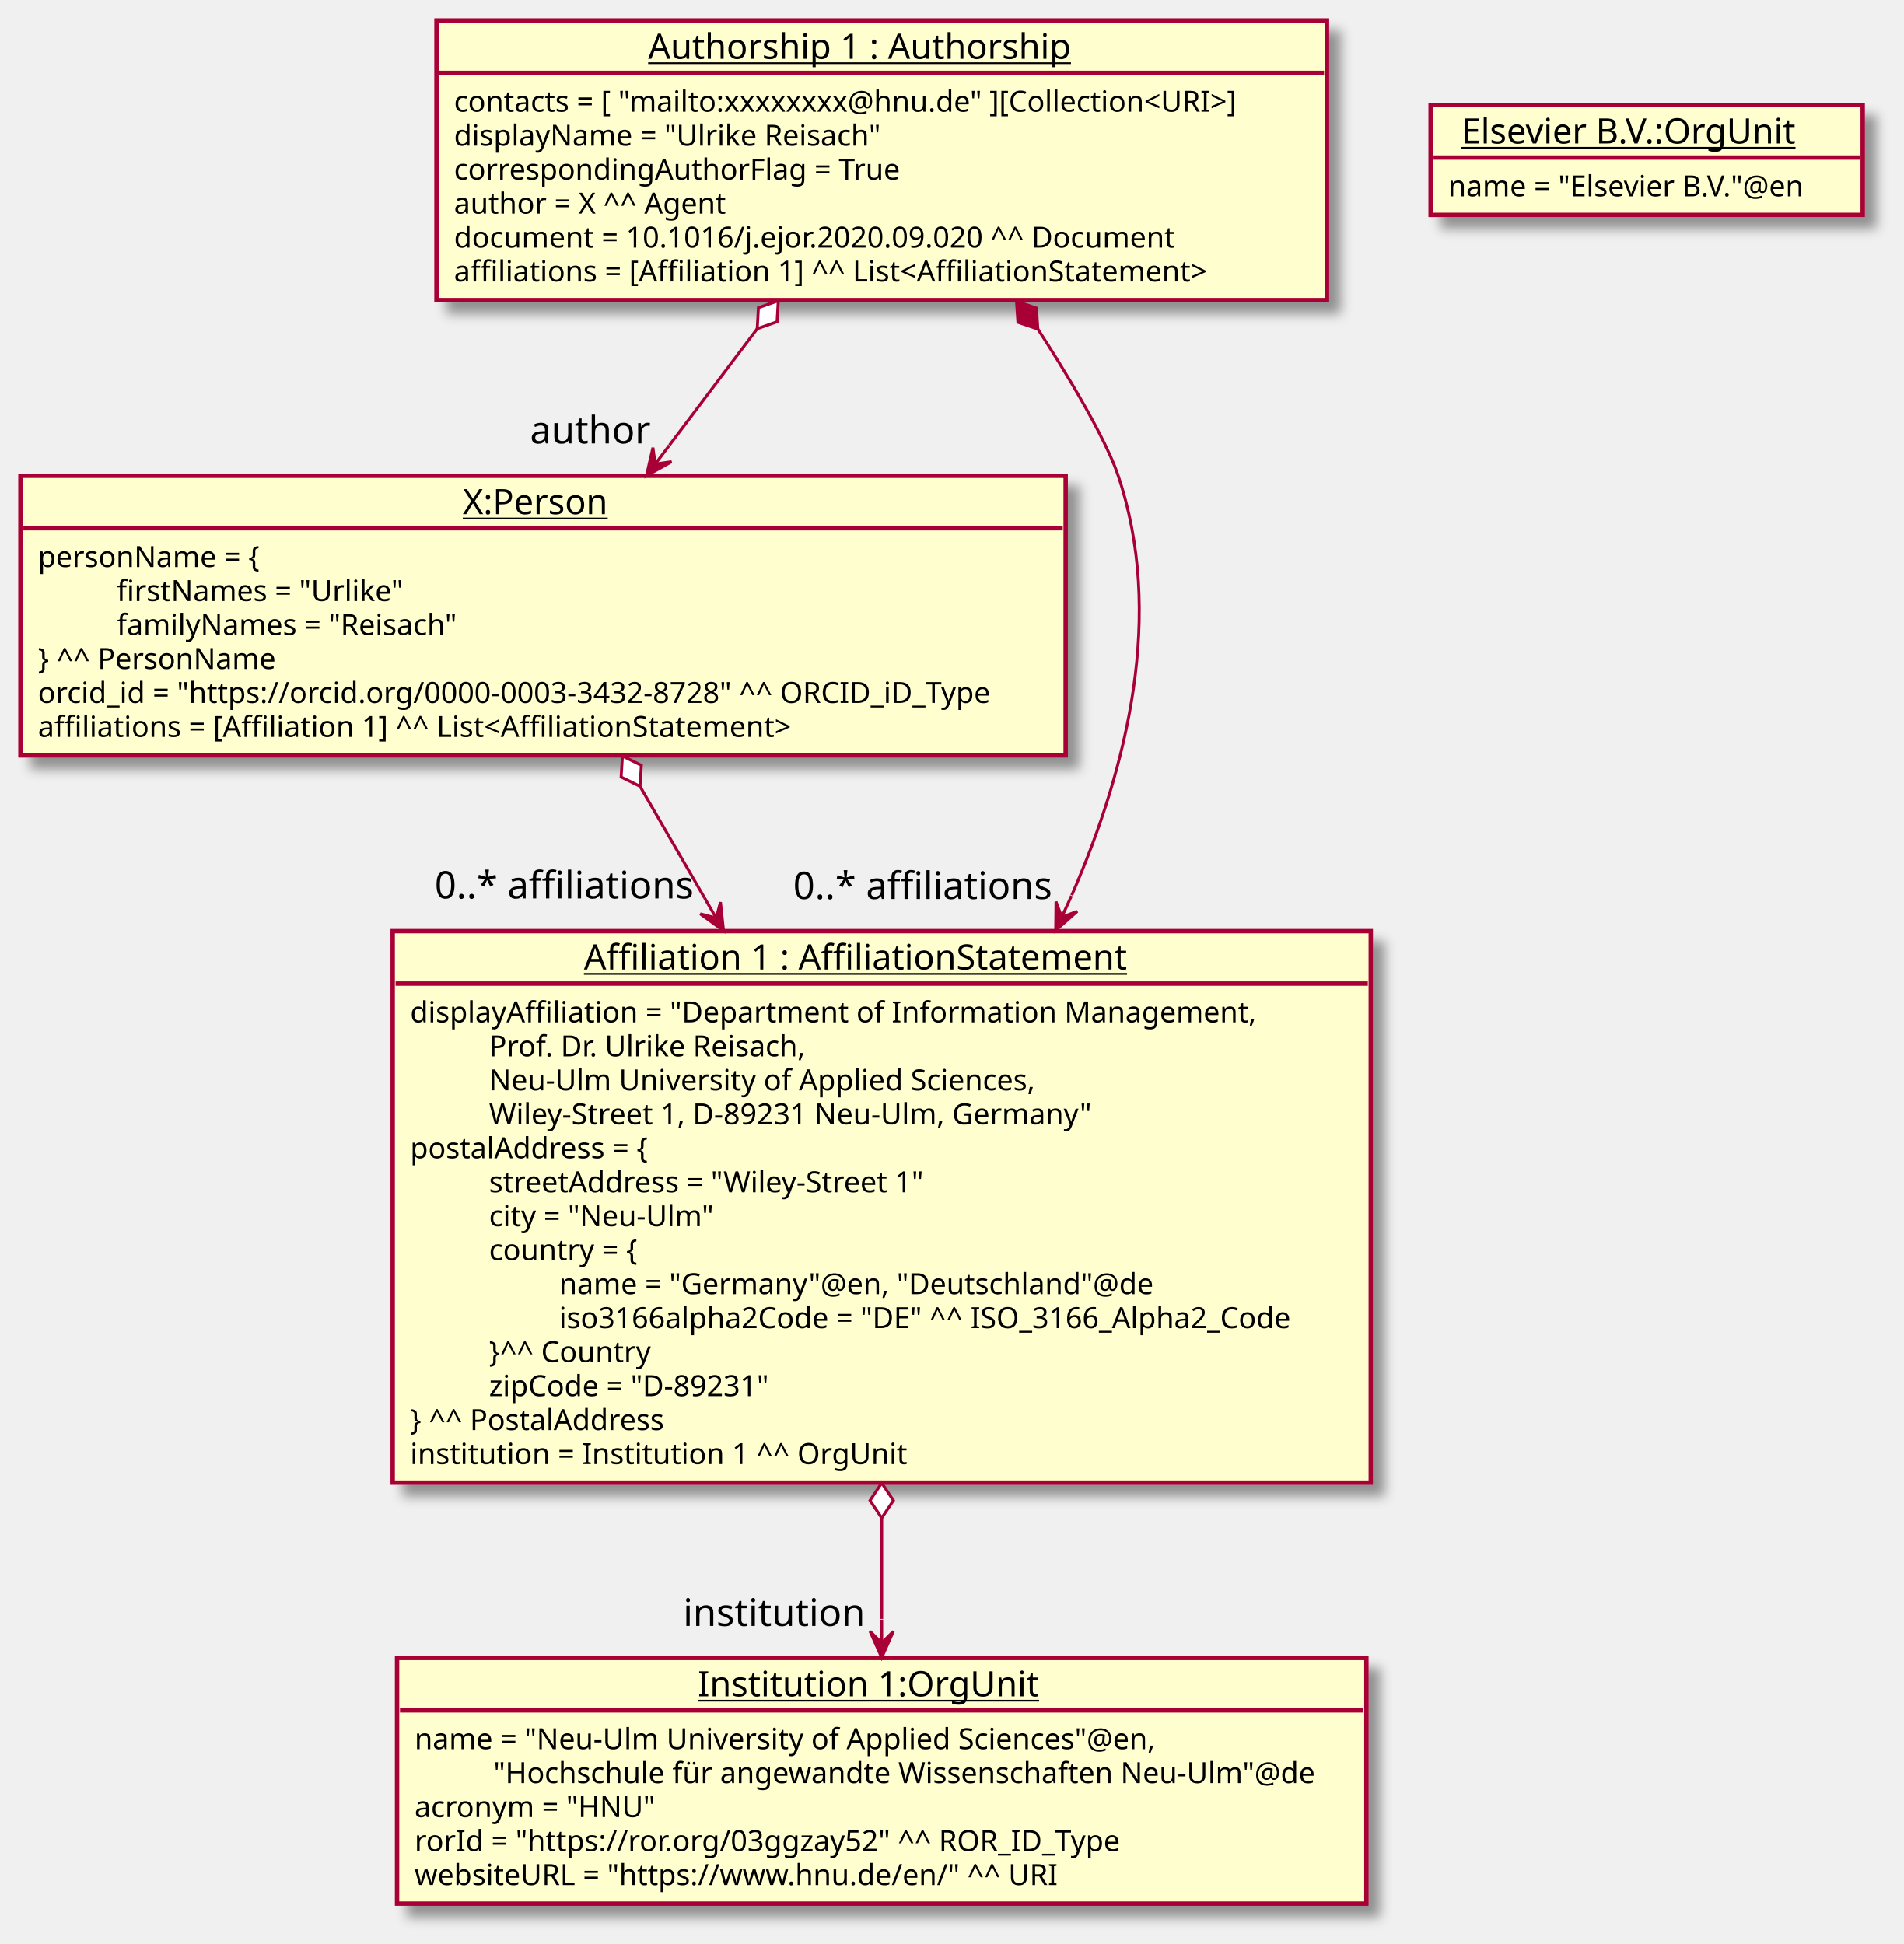
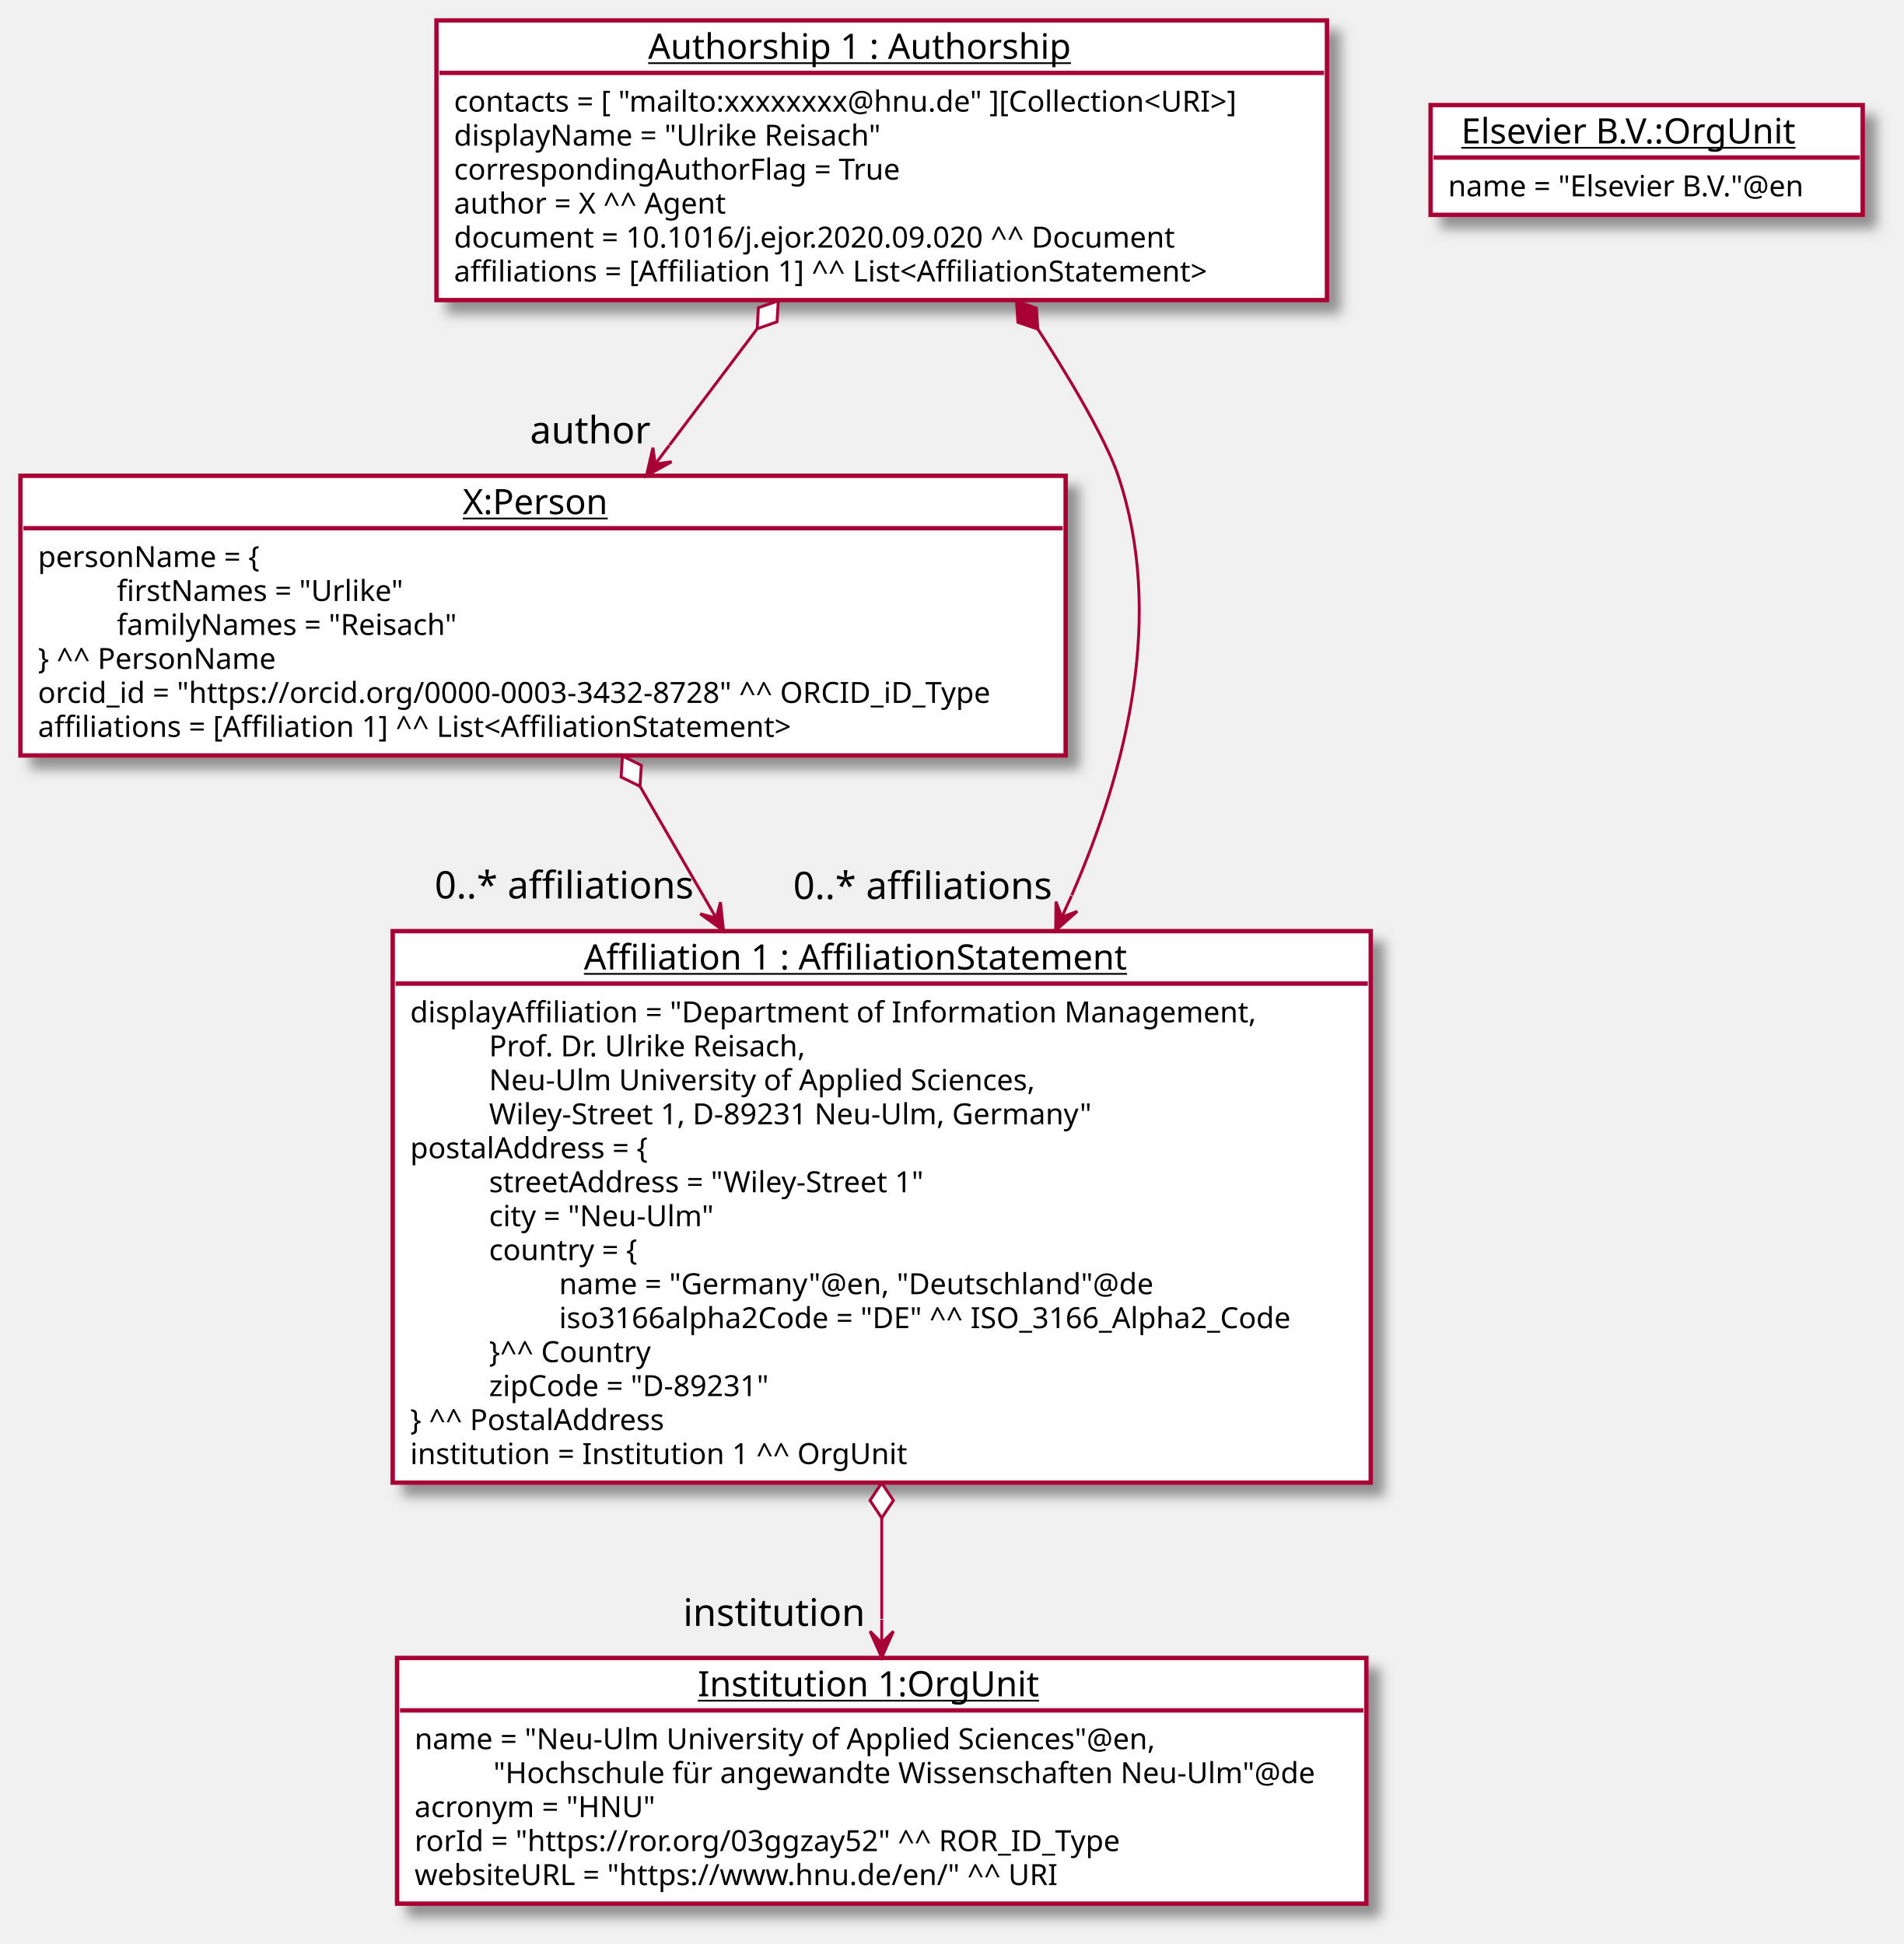
<svg xmlns="http://www.w3.org/2000/svg" contentScriptType="application/ecmascript" contentStyleType="text/css" height="666px" preserveAspectRatio="none" style="width:652px;height:666px;background:#FFFFFF;" version="1.1" viewBox="0 0 652 666" width="652px" zoomAndPan="magnify">
  <defs>
-     <filter height="300%" id="f1v7vfk4nx60z3" width="300%" x="-1" y="-1">
+     <filter height="300%" id="f1aqzwtz0pjrvy" width="300%" x="-1" y="-1">
      <feGaussianBlur result="blurOut" stdDeviation="2.0" />
      <feColorMatrix in="blurOut" result="blurOut2" type="matrix" values="0 0 0 0 0 0 0 0 0 0 0 0 0 0 0 0 0 0 .4 0" />
      <feOffset dx="4.0" dy="4.0" in="blurOut2" result="blurOut3" />
      <feBlend in="SourceGraphic" in2="blurOut3" mode="normal" />
    </filter>
  </defs>
  <g>
-     <rect fill="#FEFECE" filter="url(#f1v7vfk4nx60z3)" height="95.812" style="stroke:#A80036;stroke-width:1.5;" width="358" x="7" y="163" />
+     <rect fill="#FFFFFF" filter="url(#f1aqzwtz0pjrvy)" height="95.812" style="stroke:#A80036;stroke-width:1.5;" width="358" x="7" y="163" />
    <text fill="#000000" font-family="sans-serif" font-size="12" lengthAdjust="spacing" text-decoration="underline" textLength="55" x="158.5" y="176.139">X:Person</text>
    <line style="stroke:#A80036;stroke-width:1.5;" x1="8" x2="364" y1="180.969" y2="180.969" />
    <text fill="#000000" font-family="sans-serif" font-size="10" lengthAdjust="spacing" textLength="83" x="13" y="194.251">personName = {</text>
    <text fill="#000000" font-family="sans-serif" font-size="10" lengthAdjust="spacing" textLength="105" x="40" y="205.892">firstNames = "Urlike"</text>
    <text fill="#000000" font-family="sans-serif" font-size="10" lengthAdjust="spacing" textLength="126" x="40" y="217.532">familyNames = "Reisach"</text>
    <text fill="#000000" font-family="sans-serif" font-size="10" lengthAdjust="spacing" textLength="92" x="13" y="229.173">} ^^ PersonName</text>
    <text fill="#000000" font-family="sans-serif" font-size="10" lengthAdjust="spacing" textLength="346" x="13" y="240.814">orcid_id = "https://orcid.org/0000-0003-3432-8728" ^^ ORCID_iD_Type</text>
    <text fill="#000000" font-family="sans-serif" font-size="10" lengthAdjust="spacing" textLength="278" x="13" y="252.454">affiliations = [Affiliation 1] ^^ List&lt;AffiliationStatement&gt;</text>
-     <rect fill="#FEFECE" filter="url(#f1v7vfk4nx60z3)" height="84.172" style="stroke:#A80036;stroke-width:1.5;" width="332" x="136" y="568" />
+     <rect fill="#FFFFFF" filter="url(#f1aqzwtz0pjrvy)" height="84.172" style="stroke:#A80036;stroke-width:1.5;" width="332" x="136" y="568" />
    <text fill="#000000" font-family="sans-serif" font-size="12" lengthAdjust="spacing" text-decoration="underline" textLength="126" x="239" y="581.139">Institution 1:OrgUnit</text>
    <line style="stroke:#A80036;stroke-width:1.5;" x1="137" x2="467" y1="585.969" y2="585.969" />
    <text fill="#000000" font-family="sans-serif" font-size="10" lengthAdjust="spacing" textLength="270" x="142" y="599.251">name = "Neu-Ulm University of Applied Sciences"@en,</text>
    <text fill="#000000" font-family="sans-serif" font-size="10" lengthAdjust="spacing" textLength="293" x="169" y="610.892">"Hochschule für angewandte Wissenschaften Neu-Ulm"@de</text>
    <text fill="#000000" font-family="sans-serif" font-size="10" lengthAdjust="spacing" textLength="91" x="142" y="622.532">acronym = "HNU"</text>
    <text fill="#000000" font-family="sans-serif" font-size="10" lengthAdjust="spacing" textLength="258" x="142" y="634.173">rorId = "https://ror.org/03ggzay52" ^^ ROR_ID_Type</text>
    <text fill="#000000" font-family="sans-serif" font-size="10" lengthAdjust="spacing" textLength="234" x="142" y="645.813">websiteURL = "https://www.hnu.de/en/" ^^ URI</text>
-     <rect fill="#FEFECE" filter="url(#f1v7vfk4nx60z3)" height="37.609" style="stroke:#A80036;stroke-width:1.5;" width="148" x="490" y="36" />
+     <rect fill="#FFFFFF" filter="url(#f1aqzwtz0pjrvy)" height="37.609" style="stroke:#A80036;stroke-width:1.5;" width="148" x="490" y="36" />
    <text fill="#000000" font-family="sans-serif" font-size="12" lengthAdjust="spacing" text-decoration="underline" textLength="127" x="500.5" y="49.139">Elsevier B.V.:OrgUnit</text>
    <line style="stroke:#A80036;stroke-width:1.5;" x1="491" x2="637" y1="53.969" y2="53.969" />
    <text fill="#000000" font-family="sans-serif" font-size="10" lengthAdjust="spacing" textLength="136" x="496" y="67.251">name = "Elsevier B.V."@en</text>
-     <rect fill="#FEFECE" filter="url(#f1v7vfk4nx60z3)" height="188.938" style="stroke:#A80036;stroke-width:1.5;" width="335" x="134.5" y="319" />
+     <rect fill="#FFFFFF" filter="url(#f1aqzwtz0pjrvy)" height="188.938" style="stroke:#A80036;stroke-width:1.5;" width="335" x="134.5" y="319" />
    <text fill="#000000" font-family="sans-serif" font-size="12" lengthAdjust="spacing" text-decoration="underline" textLength="204" x="200" y="332.139">Affiliation 1 : AffiliationStatement</text>
    <line style="stroke:#A80036;stroke-width:1.5;" x1="135.5" x2="468.5" y1="336.969" y2="336.969" />
    <text fill="#000000" font-family="sans-serif" font-size="10" lengthAdjust="spacing" textLength="301" x="140.5" y="350.251">displayAffiliation = "Department of Information Management,</text>
    <text fill="#000000" font-family="sans-serif" font-size="10" lengthAdjust="spacing" textLength="115" x="167.5" y="361.892">Prof. Dr. Ulrike Reisach,</text>
    <text fill="#000000" font-family="sans-serif" font-size="10" lengthAdjust="spacing" textLength="195" x="167.5" y="373.532">Neu-Ulm University of Applied Sciences,</text>
    <text fill="#000000" font-family="sans-serif" font-size="10" lengthAdjust="spacing" textLength="221" x="167.5" y="385.173">Wiley-Street 1, D-89231 Neu-Ulm, Germany"</text>
    <text fill="#000000" font-family="sans-serif" font-size="10" lengthAdjust="spacing" textLength="88" x="140.5" y="396.813">postalAddress = {</text>
    <text fill="#000000" font-family="sans-serif" font-size="10" lengthAdjust="spacing" textLength="161" x="167.5" y="408.454">streetAddress = "Wiley-Street 1"</text>
    <text fill="#000000" font-family="sans-serif" font-size="10" lengthAdjust="spacing" textLength="85" x="167.5" y="420.095">city = "Neu-Ulm"</text>
    <text fill="#000000" font-family="sans-serif" font-size="10" lengthAdjust="spacing" textLength="57" x="167.5" y="431.735">country = {</text>
    <text fill="#000000" font-family="sans-serif" font-size="10" lengthAdjust="spacing" textLength="220" x="191.5" y="443.376">name = "Germany"@en, "Deutschland"@de</text>
    <text fill="#000000" font-family="sans-serif" font-size="10" lengthAdjust="spacing" textLength="272" x="191.5" y="455.017">iso3166alpha2Code = "DE" ^^ ISO_3166_Alpha2_Code</text>
    <text fill="#000000" font-family="sans-serif" font-size="10" lengthAdjust="spacing" textLength="65" x="167.5" y="466.657">}^^ Country</text>
    <text fill="#000000" font-family="sans-serif" font-size="10" lengthAdjust="spacing" textLength="105" x="167.5" y="478.298">zipCode = "D-89231"</text>
    <text fill="#000000" font-family="sans-serif" font-size="10" lengthAdjust="spacing" textLength="97" x="140.5" y="489.938">} ^^ PostalAddress</text>
    <text fill="#000000" font-family="sans-serif" font-size="10" lengthAdjust="spacing" textLength="178" x="140.5" y="501.579">institution = Institution 1 ^^ OrgUnit</text>
-     <rect fill="#FEFECE" filter="url(#f1v7vfk4nx60z3)" height="95.812" style="stroke:#A80036;stroke-width:1.5;" width="305" x="149.5" y="7" />
+     <rect fill="#FFFFFF" filter="url(#f1aqzwtz0pjrvy)" height="95.812" style="stroke:#A80036;stroke-width:1.5;" width="305" x="149.5" y="7" />
    <text fill="#000000" font-family="sans-serif" font-size="12" lengthAdjust="spacing" text-decoration="underline" textLength="160" x="222" y="20.139">Authorship 1 : Authorship</text>
    <line style="stroke:#A80036;stroke-width:1.5;" x1="150.5" x2="453.5" y1="24.969" y2="24.969" />
    <text fill="#000000" font-family="sans-serif" font-size="10" lengthAdjust="spacing" textLength="293" x="155.5" y="38.251">contacts = [ "mailto:xxxxxxxx@hnu.de" ][Collection&lt;URI&gt;]</text>
    <text fill="#000000" font-family="sans-serif" font-size="10" lengthAdjust="spacing" textLength="154" x="155.5" y="49.892">displayName = "Ulrike Reisach"</text>
    <text fill="#000000" font-family="sans-serif" font-size="10" lengthAdjust="spacing" textLength="156" x="155.5" y="61.532">correspondingAuthorFlag = True</text>
    <text fill="#000000" font-family="sans-serif" font-size="10" lengthAdjust="spacing" textLength="103" x="155.5" y="73.173">author = X ^^ Agent</text>
    <text fill="#000000" font-family="sans-serif" font-size="10" lengthAdjust="spacing" textLength="264" x="155.5" y="84.814">document = 10.1016/j.ejor.2020.09.020 ^^ Document</text>
    <text fill="#000000" font-family="sans-serif" font-size="10" lengthAdjust="spacing" textLength="278" x="155.5" y="96.454">affiliations = [Affiliation 1] ^^ List&lt;AffiliationStatement&gt;</text>
    <path codeLine="60" d="M259.355,112.629 C259.355,112.629 238.9,139.77 229.31,152.5 " fill="none" id="Aut1-X" style="stroke:#A80036;stroke-width:1.0;" />
    <polygon fill="#A80036" points="221.42,162.98,230.027,158.193,224.426,158.985,223.635,153.383,221.42,162.98" style="stroke:#A80036;stroke-width:1.0;" />
    <line style="stroke:#A80036;stroke-width:1.0;" x1="224.426" x2="229.235" y1="158.985" y2="152.595" />
    <polygon fill="#FFFFFF" points="266.57,103.04,259.766,105.43,259.355,112.629,266.159,110.239,266.57,103.04" style="stroke:#A80036;stroke-width:1.0;" />
    <text fill="#000000" font-family="sans-serif" font-size="13" lengthAdjust="spacing" textLength="42" x="181.538" y="151.916">author</text>
    <path codeLine="61" d="M355.475,112.75 C355.475,112.75 377.15,145.58 383,163 C398.8,210.06 386.46,262.28 367.08,306.73 " fill="none" id="Aut1-Aff1" style="stroke:#A80036;stroke-width:1.0;" />
    <polygon fill="#A80036" points="361.59,318.75,368.966,312.224,363.666,314.202,361.689,308.902,361.59,318.75" style="stroke:#A80036;stroke-width:1.0;" />
    <line style="stroke:#A80036;stroke-width:1.0;" x1="363.666" x2="366.99" y1="314.202" y2="306.93" />
    <polygon fill="#A80036" points="348.17,103.23,348.649,110.425,355.475,112.75,354.996,105.555,348.17,103.23" style="stroke:#A80036;stroke-width:1.0;" />
    <text fill="#000000" font-family="sans-serif" font-size="13" lengthAdjust="spacing" textLength="91" x="271.669" y="307.996">0..* affiliations</text>
    <path codeLine="65" d="M302,520.05 C302,520.05 302,544.14 302,554.62 " fill="none" id="Aff1-Ins1" style="stroke:#A80036;stroke-width:1.0;" />
    <polygon fill="#A80036" points="302,567.87,306,558.87,302,562.87,298,558.87,302,567.87" style="stroke:#A80036;stroke-width:1.0;" />
    <line style="stroke:#A80036;stroke-width:1.0;" x1="302" x2="302" y1="562.87" y2="554.87" />
    <polygon fill="#FFFFFF" points="302,508.05,298,514.05,302,520.05,306,514.05,302,508.05" style="stroke:#A80036;stroke-width:1.0;" />
    <text fill="#000000" font-family="sans-serif" font-size="13" lengthAdjust="spacing" textLength="63" x="233.98" y="557.024">institution</text>
    <path codeLine="66" d="M219.21,269.396 C219.21,269.396 233.9,294.79 241.31,307.6 " fill="none" id="X-Aff1" style="stroke:#A80036;stroke-width:1.0;" />
    <polygon fill="#A80036" points="247.82,318.86,246.769,309.067,245.313,314.534,239.847,313.078,247.82,318.86" style="stroke:#A80036;stroke-width:1.0;" />
    <line style="stroke:#A80036;stroke-width:1.0;" x1="245.313" x2="241.315" y1="314.534" y2="307.61" />
    <polygon fill="#FFFFFF" points="213.2,259.01,212.743,266.207,219.21,269.396,219.667,262.2,213.2,259.01" style="stroke:#A80036;stroke-width:1.0;" />
    <text fill="#000000" font-family="sans-serif" font-size="13" lengthAdjust="spacing" textLength="91" x="148.877" y="307.795">0..* affiliations</text>
  </g>
</svg>
